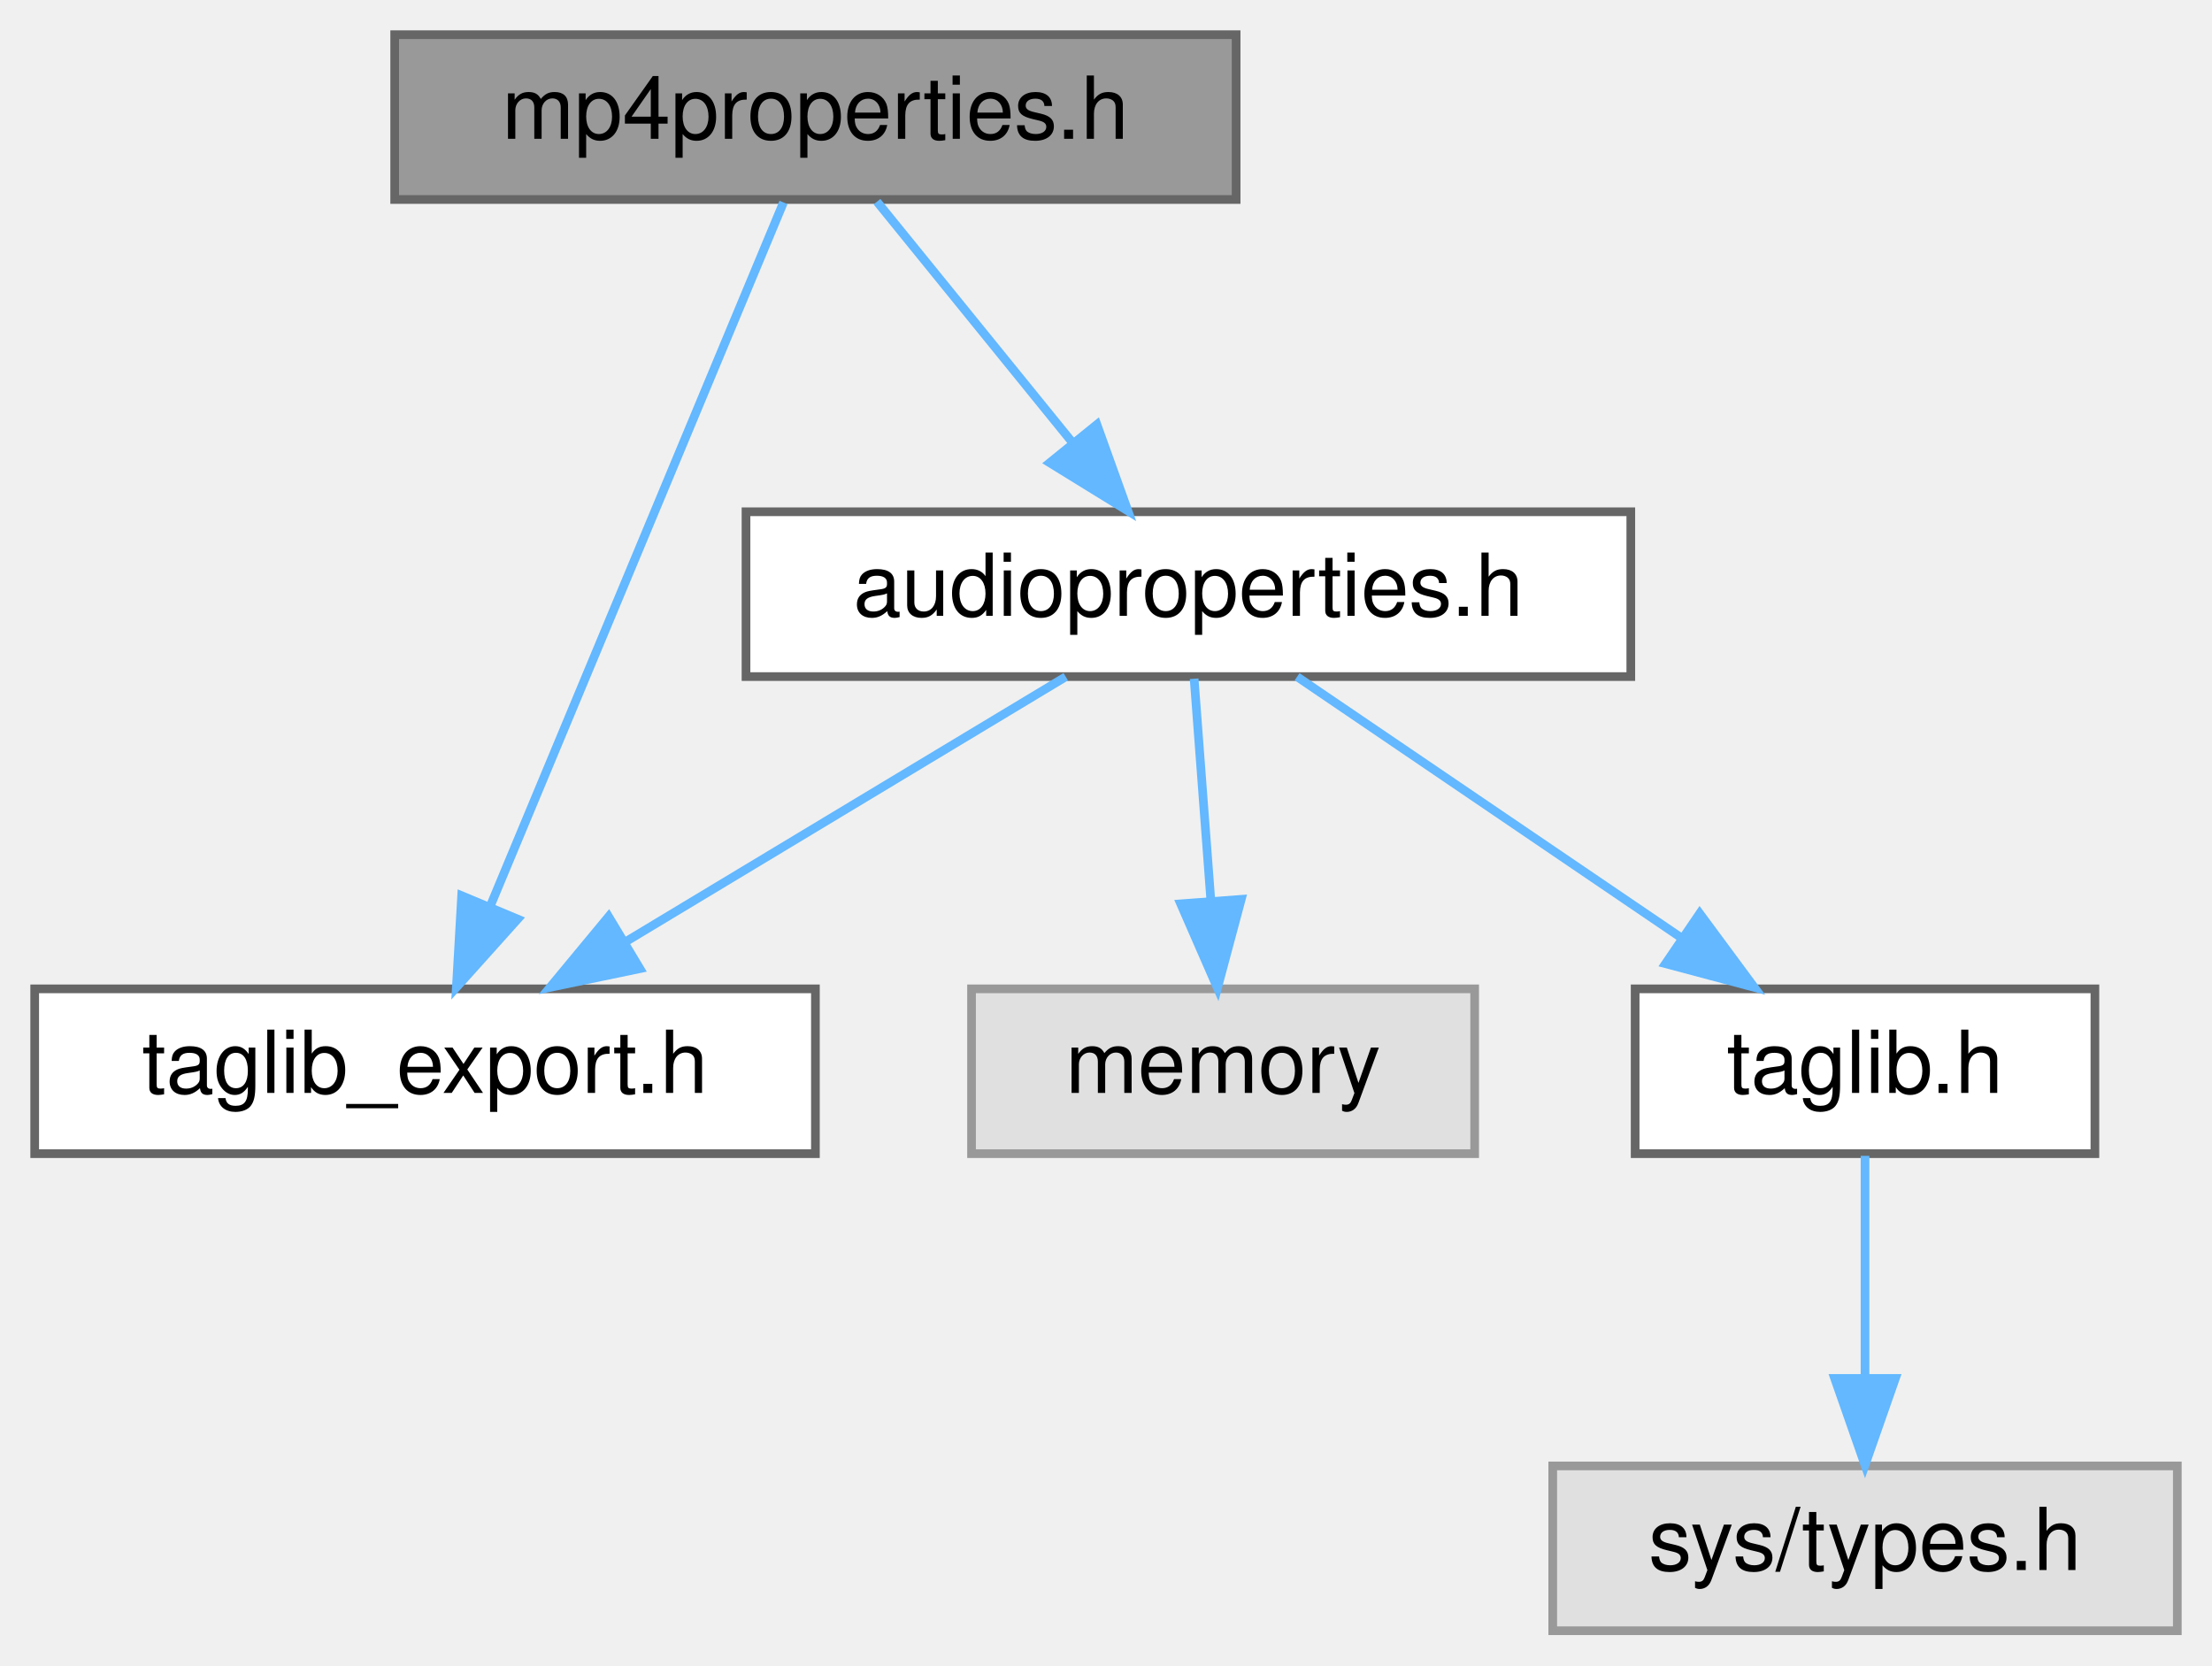
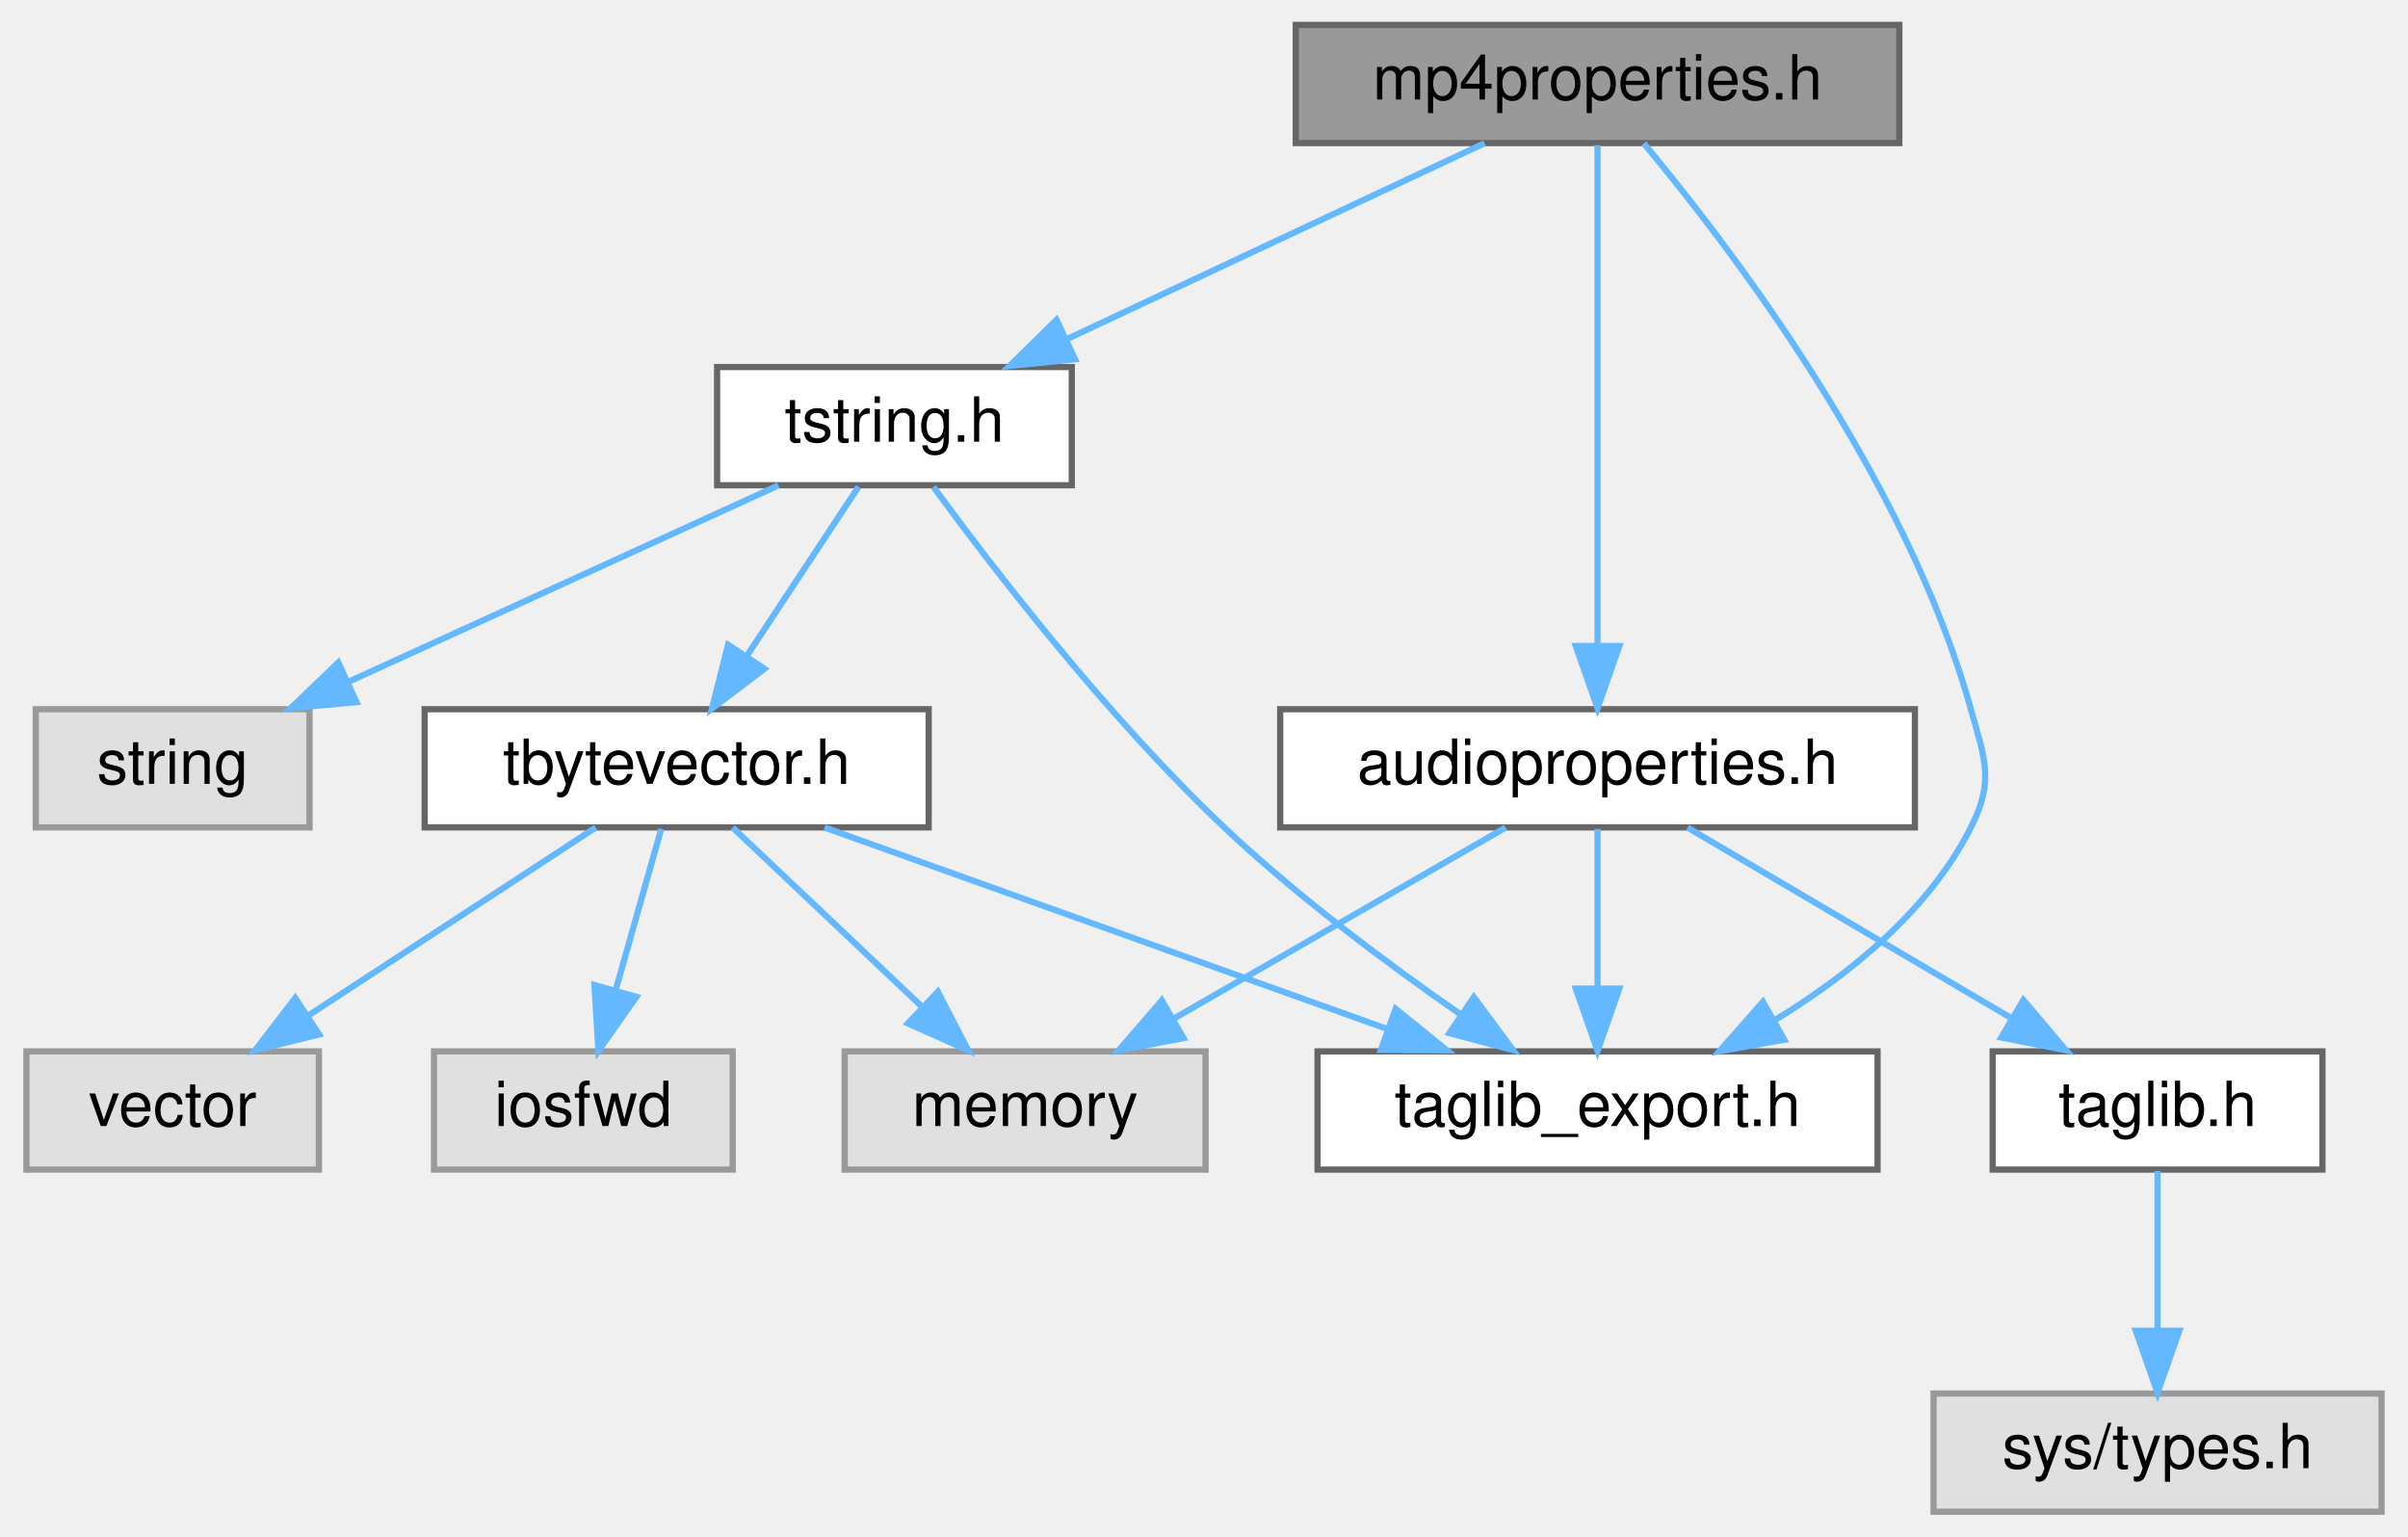
- <svg xmlns="http://www.w3.org/2000/svg" xmlns:xlink="http://www.w3.org/1999/xlink" width="255pt" height="192pt" viewBox="0.00 0.00 255.00 192.00">
-   <g id="graph0" class="graph" transform="scale(1 1) rotate(0) translate(4 188)">
+ <svg xmlns="http://www.w3.org/2000/svg" xmlns:xlink="http://www.w3.org/1999/xlink" width="387pt" height="247pt" viewBox="0.00 0.00 386.50 247.00">
+   <g id="graph0" class="graph" transform="scale(1 1) rotate(0) translate(4 243)">
    <g id="Node000001" class="node">
      <g id="a_Node000001">
        <a xlink:title=" ">
-           <polygon fill="#999999" stroke="#666666" points="138.5,-184 41.5,-184 41.5,-165 138.5,-165 138.5,-184" />
-           <text text-anchor="middle" x="90" y="-172" font-family="Helvetica,sans-Serif" font-size="10.00">mp4properties.h</text>
+           <polygon fill="#999999" stroke="#666666" points="301,-239 204,-239 204,-220 301,-220 301,-239" />
+           <text text-anchor="middle" x="252.5" y="-227" font-family="Helvetica,sans-Serif" font-size="10.00">mp4properties.h</text>
        </a>
      </g>
    </g>
    <g id="Node000002" class="node">
      <g id="a_Node000002">
        <a xlink:href="taglib__export_8h.html" target="_top" xlink:title=" ">
-           <polygon fill="white" stroke="#666666" points="90,-74 0,-74 0,-55 90,-55 90,-74" />
-           <text text-anchor="middle" x="45" y="-62" font-family="Helvetica,sans-Serif" font-size="10.00">taglib_export.h</text>
+           <polygon fill="white" stroke="#666666" points="297.5,-74 207.5,-74 207.5,-55 297.5,-55 297.5,-74" />
+           <text text-anchor="middle" x="252.5" y="-62" font-family="Helvetica,sans-Serif" font-size="10.00">taglib_export.h</text>
        </a>
      </g>
    </g>
    <g id="edge1_Node000001_Node000002" class="edge">
      <g id="a_edge1_Node000001_Node000002">
        <a xlink:title=" ">
-           <path fill="none" stroke="#63b8ff" d="M86.32,-164.66C78.96,-147.01 62.33,-107.09 52.56,-83.64" />
-           <polygon fill="#63b8ff" stroke="#63b8ff" points="55.68,-82.04 48.61,-74.16 49.22,-84.74 55.68,-82.04" />
+           <path fill="none" stroke="#63b8ff" d="M259.93,-219.95C273.56,-203.63 302.12,-166.31 312.5,-129 314.76,-120.86 316.3,-117.54 312.5,-110 305.81,-96.71 293.06,-86.39 281.03,-79.05" />
+           <polygon fill="#63b8ff" stroke="#63b8ff" points="282.51,-75.87 272.08,-74.02 279.08,-81.97 282.51,-75.87" />
        </a>
      </g>
    </g>
    <g id="Node000003" class="node">
      <g id="a_Node000003">
-         <a xlink:href="audioproperties_8h.html" target="_top" xlink:title=" ">
-           <polygon fill="white" stroke="#666666" points="184,-129 82,-129 82,-110 184,-110 184,-129" />
-           <text text-anchor="middle" x="133" y="-117" font-family="Helvetica,sans-Serif" font-size="10.00">audioproperties.h</text>
+         <a xlink:href="tstring_8h.html" target="_top" xlink:title=" ">
+           <polygon fill="white" stroke="#666666" points="168,-184 111,-184 111,-165 168,-165 168,-184" />
+           <text text-anchor="middle" x="139.5" y="-172" font-family="Helvetica,sans-Serif" font-size="10.00">tstring.h</text>
        </a>
      </g>
    </g>
    <g id="edge2_Node000001_Node000003" class="edge">
      <g id="a_edge2_Node000001_Node000003">
        <a xlink:title=" ">
-           <path fill="none" stroke="#63b8ff" d="M97.1,-164.75C103.17,-157.26 112.09,-146.28 119.51,-137.13" />
-           <polygon fill="#63b8ff" stroke="#63b8ff" points="122.45,-139.06 126.03,-129.09 117.01,-134.65 122.45,-139.06" />
-         </a>
-       </g>
-     </g>
-     <g id="edge6_Node000003_Node000002" class="edge">
-       <g id="a_edge6_Node000003_Node000002">
-         <a xlink:title=" ">
-           <path fill="none" stroke="#63b8ff" d="M118.86,-109.98C105.21,-101.77 84.31,-89.18 68.22,-79.49" />
-           <polygon fill="#63b8ff" stroke="#63b8ff" points="69.77,-76.33 59.4,-74.17 66.16,-82.33 69.77,-76.33" />
+           <path fill="none" stroke="#63b8ff" d="M234.34,-219.98C216.25,-211.5 188.22,-198.35 167.31,-188.54" />
+           <polygon fill="#63b8ff" stroke="#63b8ff" points="168.53,-185.25 157.99,-184.17 165.55,-191.59 168.53,-185.25" />
+         </a>
+       </g>
+     </g>
+     <g id="Node000009" class="node">
+       <g id="a_Node000009">
+         <a xlink:href="audioproperties_8h.html" target="_top" xlink:title=" ">
+           <polygon fill="white" stroke="#666666" points="303.5,-129 201.5,-129 201.5,-110 303.5,-110 303.5,-129" />
+           <text text-anchor="middle" x="252.5" y="-117" font-family="Helvetica,sans-Serif" font-size="10.00">audioproperties.h</text>
+         </a>
+       </g>
+     </g>
+     <g id="edge10_Node000001_Node000009" class="edge">
+       <g id="a_edge10_Node000001_Node000009">
+         <a xlink:title=" ">
+           <path fill="none" stroke="#63b8ff" d="M252.5,-219.66C252.5,-202.17 252.5,-162.8 252.5,-139.27" />
+           <polygon fill="#63b8ff" stroke="#63b8ff" points="256,-139.16 252.5,-129.16 249,-139.16 256,-139.16" />
+         </a>
+       </g>
+     </g>
+     <g id="edge9_Node000003_Node000002" class="edge">
+       <g id="a_edge9_Node000003_Node000002">
+         <a xlink:title=" ">
+           <path fill="none" stroke="#63b8ff" d="M145.77,-164.73C155.14,-151.93 173.71,-127.75 192.5,-110 204.22,-98.93 218.71,-88.12 230.51,-79.92" />
+           <polygon fill="#63b8ff" stroke="#63b8ff" points="232.62,-82.72 238.92,-74.21 228.68,-76.93 232.62,-82.72" />
        </a>
      </g>
    </g>
    <g id="Node000004" class="node">
      <g id="a_Node000004">
        <a xlink:title=" ">
-           <polygon fill="#e0e0e0" stroke="#999999" points="166,-74 108,-74 108,-55 166,-55 166,-74" />
-           <text text-anchor="middle" x="137" y="-62" font-family="Helvetica,sans-Serif" font-size="10.00">memory</text>
+           <polygon fill="#e0e0e0" stroke="#999999" points="45.5,-129 1.5,-129 1.5,-110 45.5,-110 45.5,-129" />
+           <text text-anchor="middle" x="23.5" y="-117" font-family="Helvetica,sans-Serif" font-size="10.00">string</text>
        </a>
      </g>
    </g>
    <g id="edge3_Node000003_Node000004" class="edge">
      <g id="a_edge3_Node000003_Node000004">
        <a xlink:title=" ">
-           <path fill="none" stroke="#63b8ff" d="M133.66,-109.75C134.18,-102.8 134.94,-92.85 135.59,-84.13" />
-           <polygon fill="#63b8ff" stroke="#63b8ff" points="139.09,-84.32 136.35,-74.09 132.11,-83.8 139.09,-84.32" />
+           <path fill="none" stroke="#63b8ff" d="M120.86,-164.98C102.2,-156.46 73.25,-143.23 51.76,-133.41" />
+           <polygon fill="#63b8ff" stroke="#63b8ff" points="53.03,-130.14 42.48,-129.17 50.12,-136.51 53.03,-130.14" />
        </a>
      </g>
    </g>
    <g id="Node000005" class="node">
      <g id="a_Node000005">
-         <a xlink:href="taglib_8h.html" target="_top" xlink:title=" ">
-           <polygon fill="white" stroke="#666666" points="237.5,-74 184.5,-74 184.5,-55 237.5,-55 237.5,-74" />
-           <text text-anchor="middle" x="211" y="-62" font-family="Helvetica,sans-Serif" font-size="10.00">taglib.h</text>
+         <a xlink:href="tbytevector_8h.html" target="_top" xlink:title=" ">
+           <polygon fill="white" stroke="#666666" points="145,-129 64,-129 64,-110 145,-110 145,-129" />
+           <text text-anchor="middle" x="104.5" y="-117" font-family="Helvetica,sans-Serif" font-size="10.00">tbytevector.h</text>
        </a>
      </g>
    </g>
    <g id="edge4_Node000003_Node000005" class="edge">
      <g id="a_edge4_Node000003_Node000005">
        <a xlink:title=" ">
-           <path fill="none" stroke="#63b8ff" d="M145.53,-109.98C157.4,-101.92 175.46,-89.65 189.61,-80.03" />
-           <polygon fill="#63b8ff" stroke="#63b8ff" points="191.94,-82.69 198.24,-74.17 188,-76.9 191.94,-82.69" />
+           <path fill="none" stroke="#63b8ff" d="M133.72,-164.75C128.88,-157.42 121.82,-146.73 115.86,-137.7" />
+           <polygon fill="#63b8ff" stroke="#63b8ff" points="118.6,-135.5 110.17,-129.09 112.76,-139.36 118.6,-135.5" />
+         </a>
+       </g>
+     </g>
+     <g id="edge8_Node000005_Node000002" class="edge">
+       <g id="a_edge8_Node000005_Node000002">
+         <a xlink:title=" ">
+           <path fill="none" stroke="#63b8ff" d="M128.28,-109.98C152.73,-101.23 191.03,-87.51 218.65,-77.62" />
+           <polygon fill="#63b8ff" stroke="#63b8ff" points="220.05,-80.84 228.29,-74.17 217.69,-74.25 220.05,-80.84" />
        </a>
      </g>
    </g>
    <g id="Node000006" class="node">
      <g id="a_Node000006">
        <a xlink:title=" ">
-           <polygon fill="#e0e0e0" stroke="#999999" points="247,-19 175,-19 175,0 247,0 247,-19" />
-           <text text-anchor="middle" x="211" y="-7" font-family="Helvetica,sans-Serif" font-size="10.00">sys/types.h</text>
+           <polygon fill="#e0e0e0" stroke="#999999" points="189.5,-74 131.5,-74 131.5,-55 189.5,-55 189.5,-74" />
+           <text text-anchor="middle" x="160.5" y="-62" font-family="Helvetica,sans-Serif" font-size="10.00">memory</text>
        </a>
      </g>
    </g>
    <g id="edge5_Node000005_Node000006" class="edge">
      <g id="a_edge5_Node000005_Node000006">
        <a xlink:title=" ">
-           <path fill="none" stroke="#63b8ff" d="M211,-54.75C211,-47.8 211,-37.85 211,-29.13" />
-           <polygon fill="#63b8ff" stroke="#63b8ff" points="214.5,-29.09 211,-19.09 207.5,-29.09 214.5,-29.09" />
+           <path fill="none" stroke="#63b8ff" d="M113.5,-109.98C121.69,-102.23 134.01,-90.58 143.97,-81.14" />
+           <polygon fill="#63b8ff" stroke="#63b8ff" points="146.48,-83.59 151.34,-74.17 141.67,-78.5 146.48,-83.59" />
+         </a>
+       </g>
+     </g>
+     <g id="Node000007" class="node">
+       <g id="a_Node000007">
+         <a xlink:title=" ">
+           <polygon fill="#e0e0e0" stroke="#999999" points="47,-74 0,-74 0,-55 47,-55 47,-74" />
+           <text text-anchor="middle" x="23.5" y="-62" font-family="Helvetica,sans-Serif" font-size="10.00">vector</text>
+         </a>
+       </g>
+     </g>
+     <g id="edge6_Node000005_Node000007" class="edge">
+       <g id="a_edge6_Node000005_Node000007">
+         <a xlink:title=" ">
+           <path fill="none" stroke="#63b8ff" d="M91.49,-109.98C79.04,-101.84 60.04,-89.41 45.29,-79.76" />
+           <polygon fill="#63b8ff" stroke="#63b8ff" points="47.04,-76.72 36.75,-74.17 43.2,-82.57 47.04,-76.72" />
+         </a>
+       </g>
+     </g>
+     <g id="Node000008" class="node">
+       <g id="a_Node000008">
+         <a xlink:title=" ">
+           <polygon fill="#e0e0e0" stroke="#999999" points="113.5,-74 65.5,-74 65.5,-55 113.5,-55 113.5,-74" />
+           <text text-anchor="middle" x="89.5" y="-62" font-family="Helvetica,sans-Serif" font-size="10.00">iosfwd</text>
+         </a>
+       </g>
+     </g>
+     <g id="edge7_Node000005_Node000008" class="edge">
+       <g id="a_edge7_Node000005_Node000008">
+         <a xlink:title=" ">
+           <path fill="none" stroke="#63b8ff" d="M102.02,-109.75C100.04,-102.72 97.18,-92.62 94.69,-83.84" />
+           <polygon fill="#63b8ff" stroke="#63b8ff" points="98.02,-82.76 91.93,-74.09 91.29,-84.66 98.02,-82.76" />
+         </a>
+       </g>
+     </g>
+     <g id="edge14_Node000009_Node000002" class="edge">
+       <g id="a_edge14_Node000009_Node000002">
+         <a xlink:title=" ">
+           <path fill="none" stroke="#63b8ff" d="M252.5,-109.75C252.5,-102.8 252.5,-92.85 252.5,-84.13" />
+           <polygon fill="#63b8ff" stroke="#63b8ff" points="256,-84.09 252.5,-74.09 249,-84.09 256,-84.09" />
+         </a>
+       </g>
+     </g>
+     <g id="edge11_Node000009_Node000006" class="edge">
+       <g id="a_edge11_Node000009_Node000006">
+         <a xlink:title=" ">
+           <path fill="none" stroke="#63b8ff" d="M237.72,-109.98C223.32,-101.69 201.19,-88.94 184.31,-79.22" />
+           <polygon fill="#63b8ff" stroke="#63b8ff" points="185.96,-76.13 175.55,-74.17 182.47,-82.19 185.96,-76.13" />
+         </a>
+       </g>
+     </g>
+     <g id="Node000010" class="node">
+       <g id="a_Node000010">
+         <a xlink:href="taglib_8h.html" target="_top" xlink:title=" ">
+           <polygon fill="white" stroke="#666666" points="369,-74 316,-74 316,-55 369,-55 369,-74" />
+           <text text-anchor="middle" x="342.5" y="-62" font-family="Helvetica,sans-Serif" font-size="10.00">taglib.h</text>
+         </a>
+       </g>
+     </g>
+     <g id="edge12_Node000009_Node000010" class="edge">
+       <g id="a_edge12_Node000009_Node000010">
+         <a xlink:title=" ">
+           <path fill="none" stroke="#63b8ff" d="M266.96,-109.98C280.92,-101.77 302.29,-89.18 318.75,-79.49" />
+           <polygon fill="#63b8ff" stroke="#63b8ff" points="320.94,-82.26 327.78,-74.17 317.38,-76.23 320.94,-82.26" />
+         </a>
+       </g>
+     </g>
+     <g id="Node000011" class="node">
+       <g id="a_Node000011">
+         <a xlink:title=" ">
+           <polygon fill="#e0e0e0" stroke="#999999" points="378.5,-19 306.5,-19 306.5,0 378.5,0 378.5,-19" />
+           <text text-anchor="middle" x="342.5" y="-7" font-family="Helvetica,sans-Serif" font-size="10.00">sys/types.h</text>
+         </a>
+       </g>
+     </g>
+     <g id="edge13_Node000010_Node000011" class="edge">
+       <g id="a_edge13_Node000010_Node000011">
+         <a xlink:title=" ">
+           <path fill="none" stroke="#63b8ff" d="M342.5,-54.75C342.5,-47.8 342.5,-37.85 342.5,-29.13" />
+           <polygon fill="#63b8ff" stroke="#63b8ff" points="346,-29.09 342.5,-19.09 339,-29.09 346,-29.09" />
        </a>
      </g>
    </g>
  </g>
</svg>
